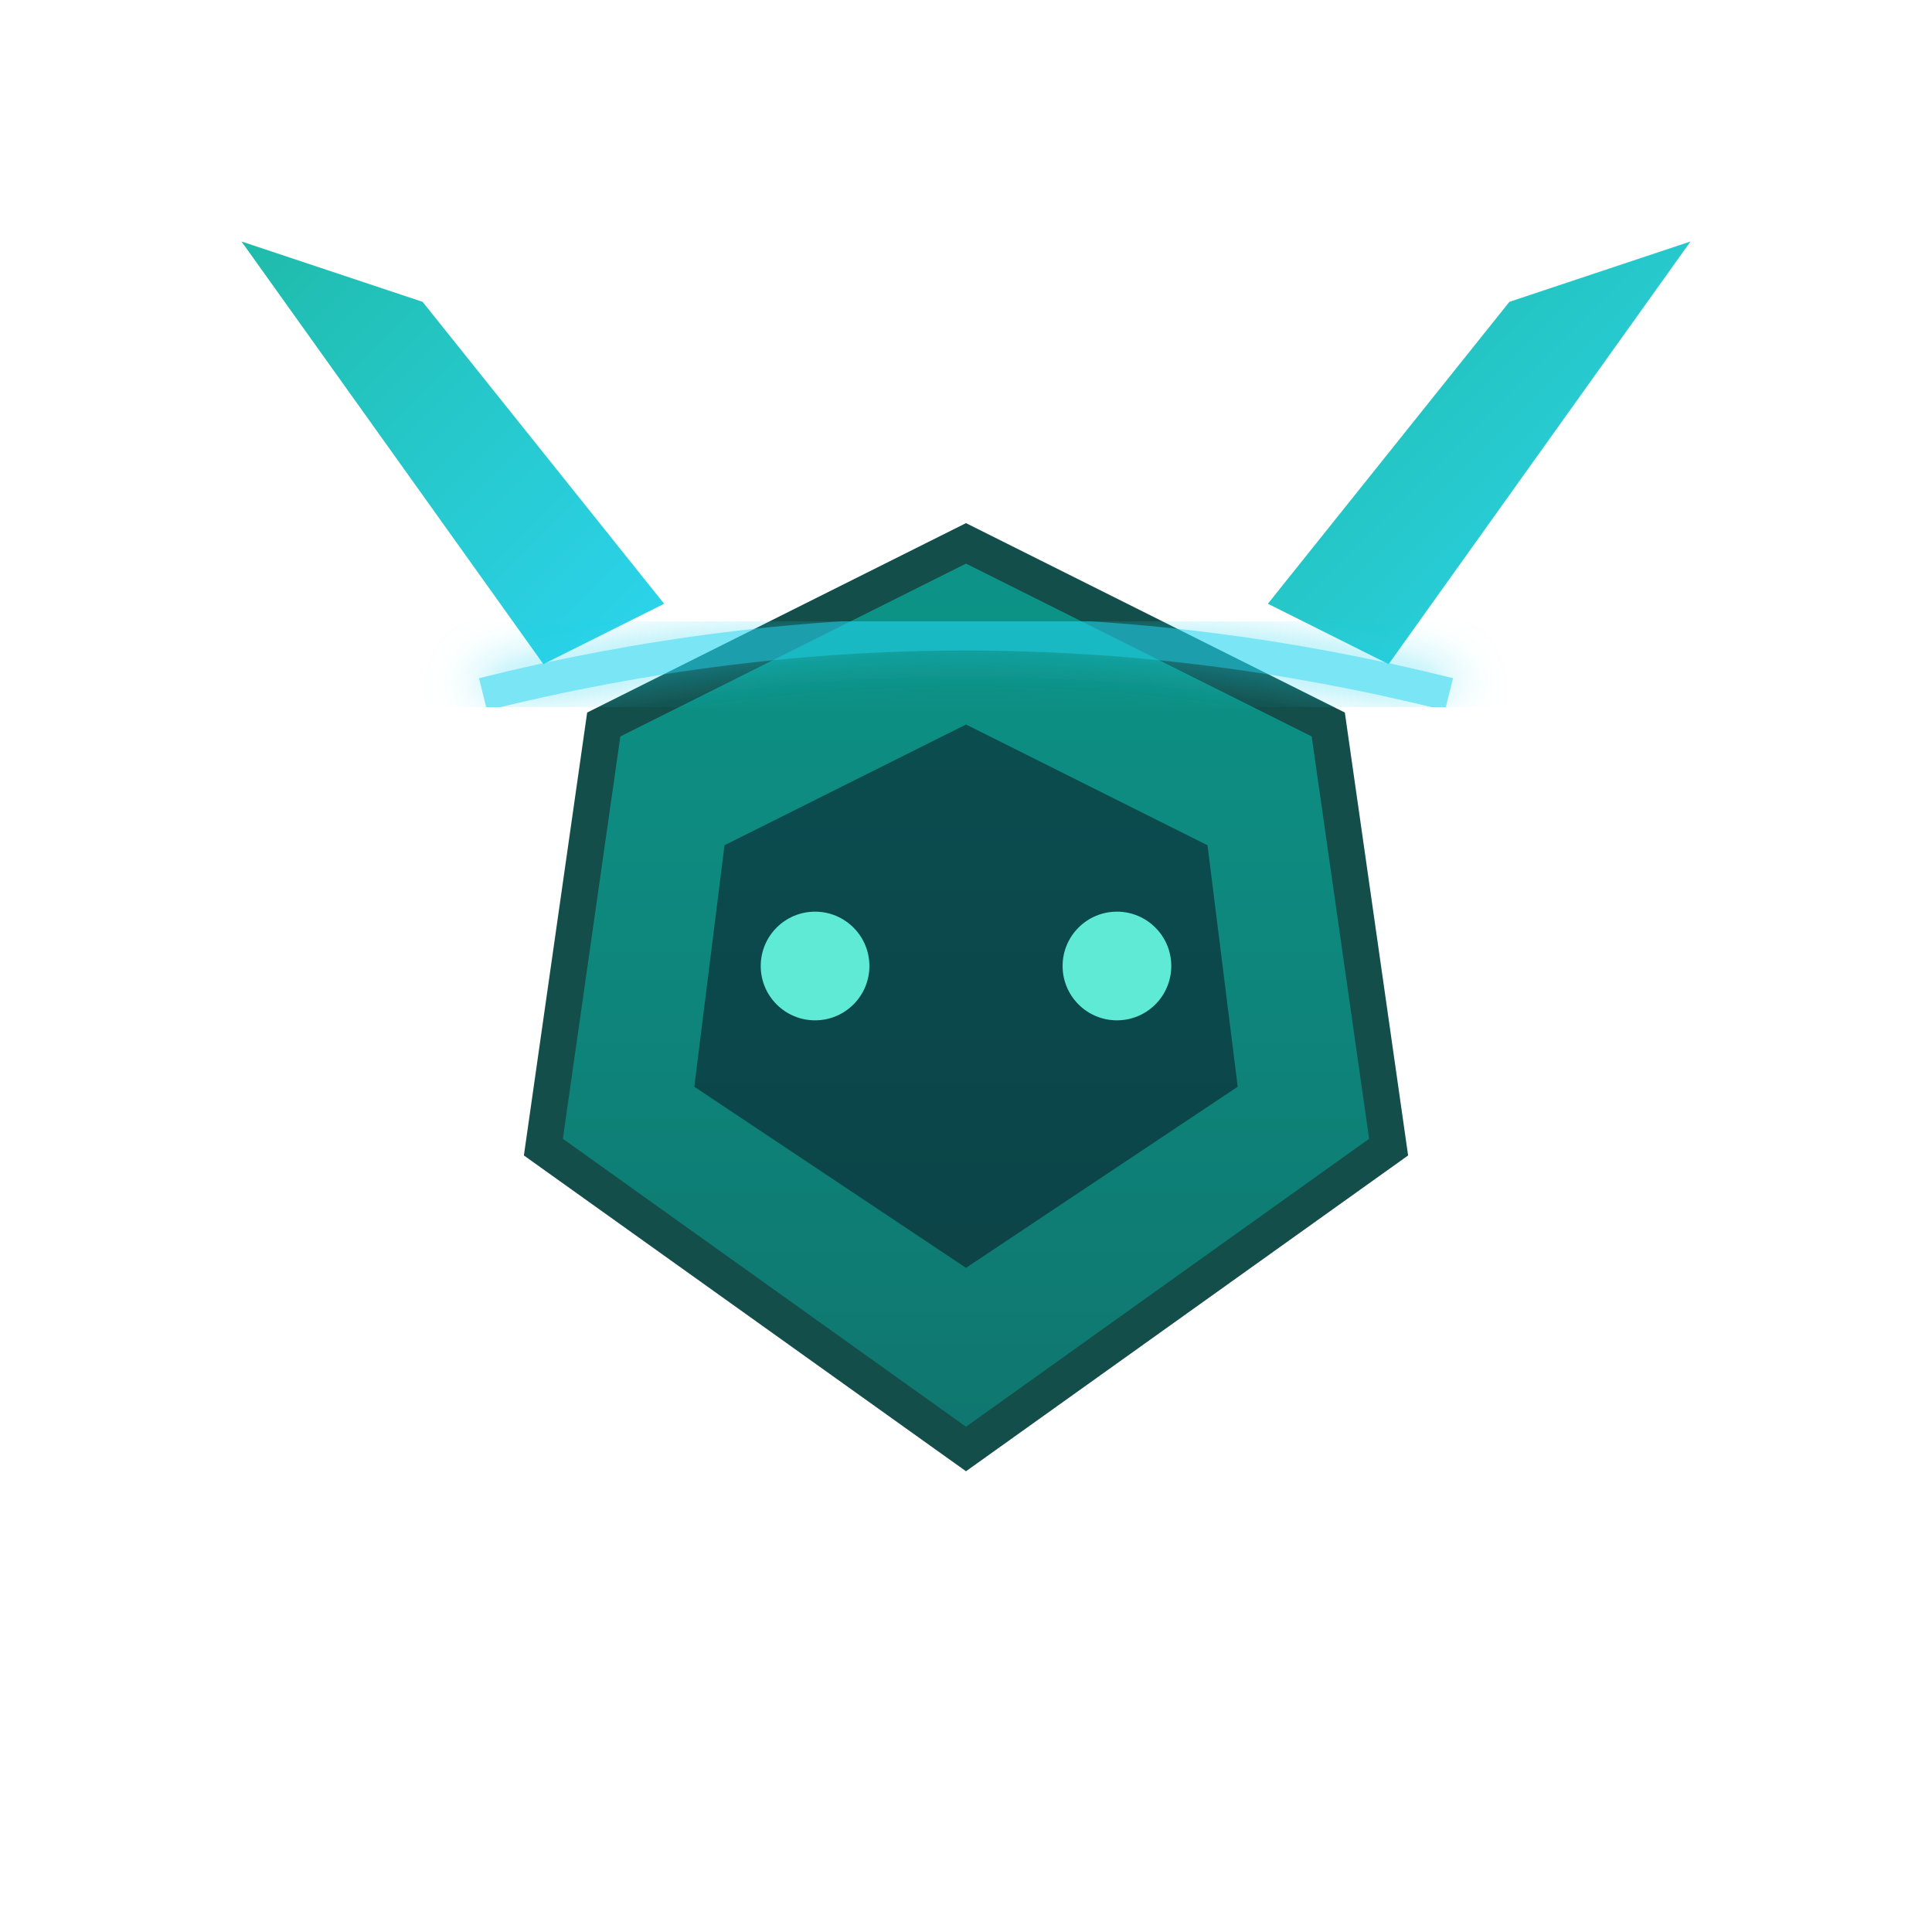
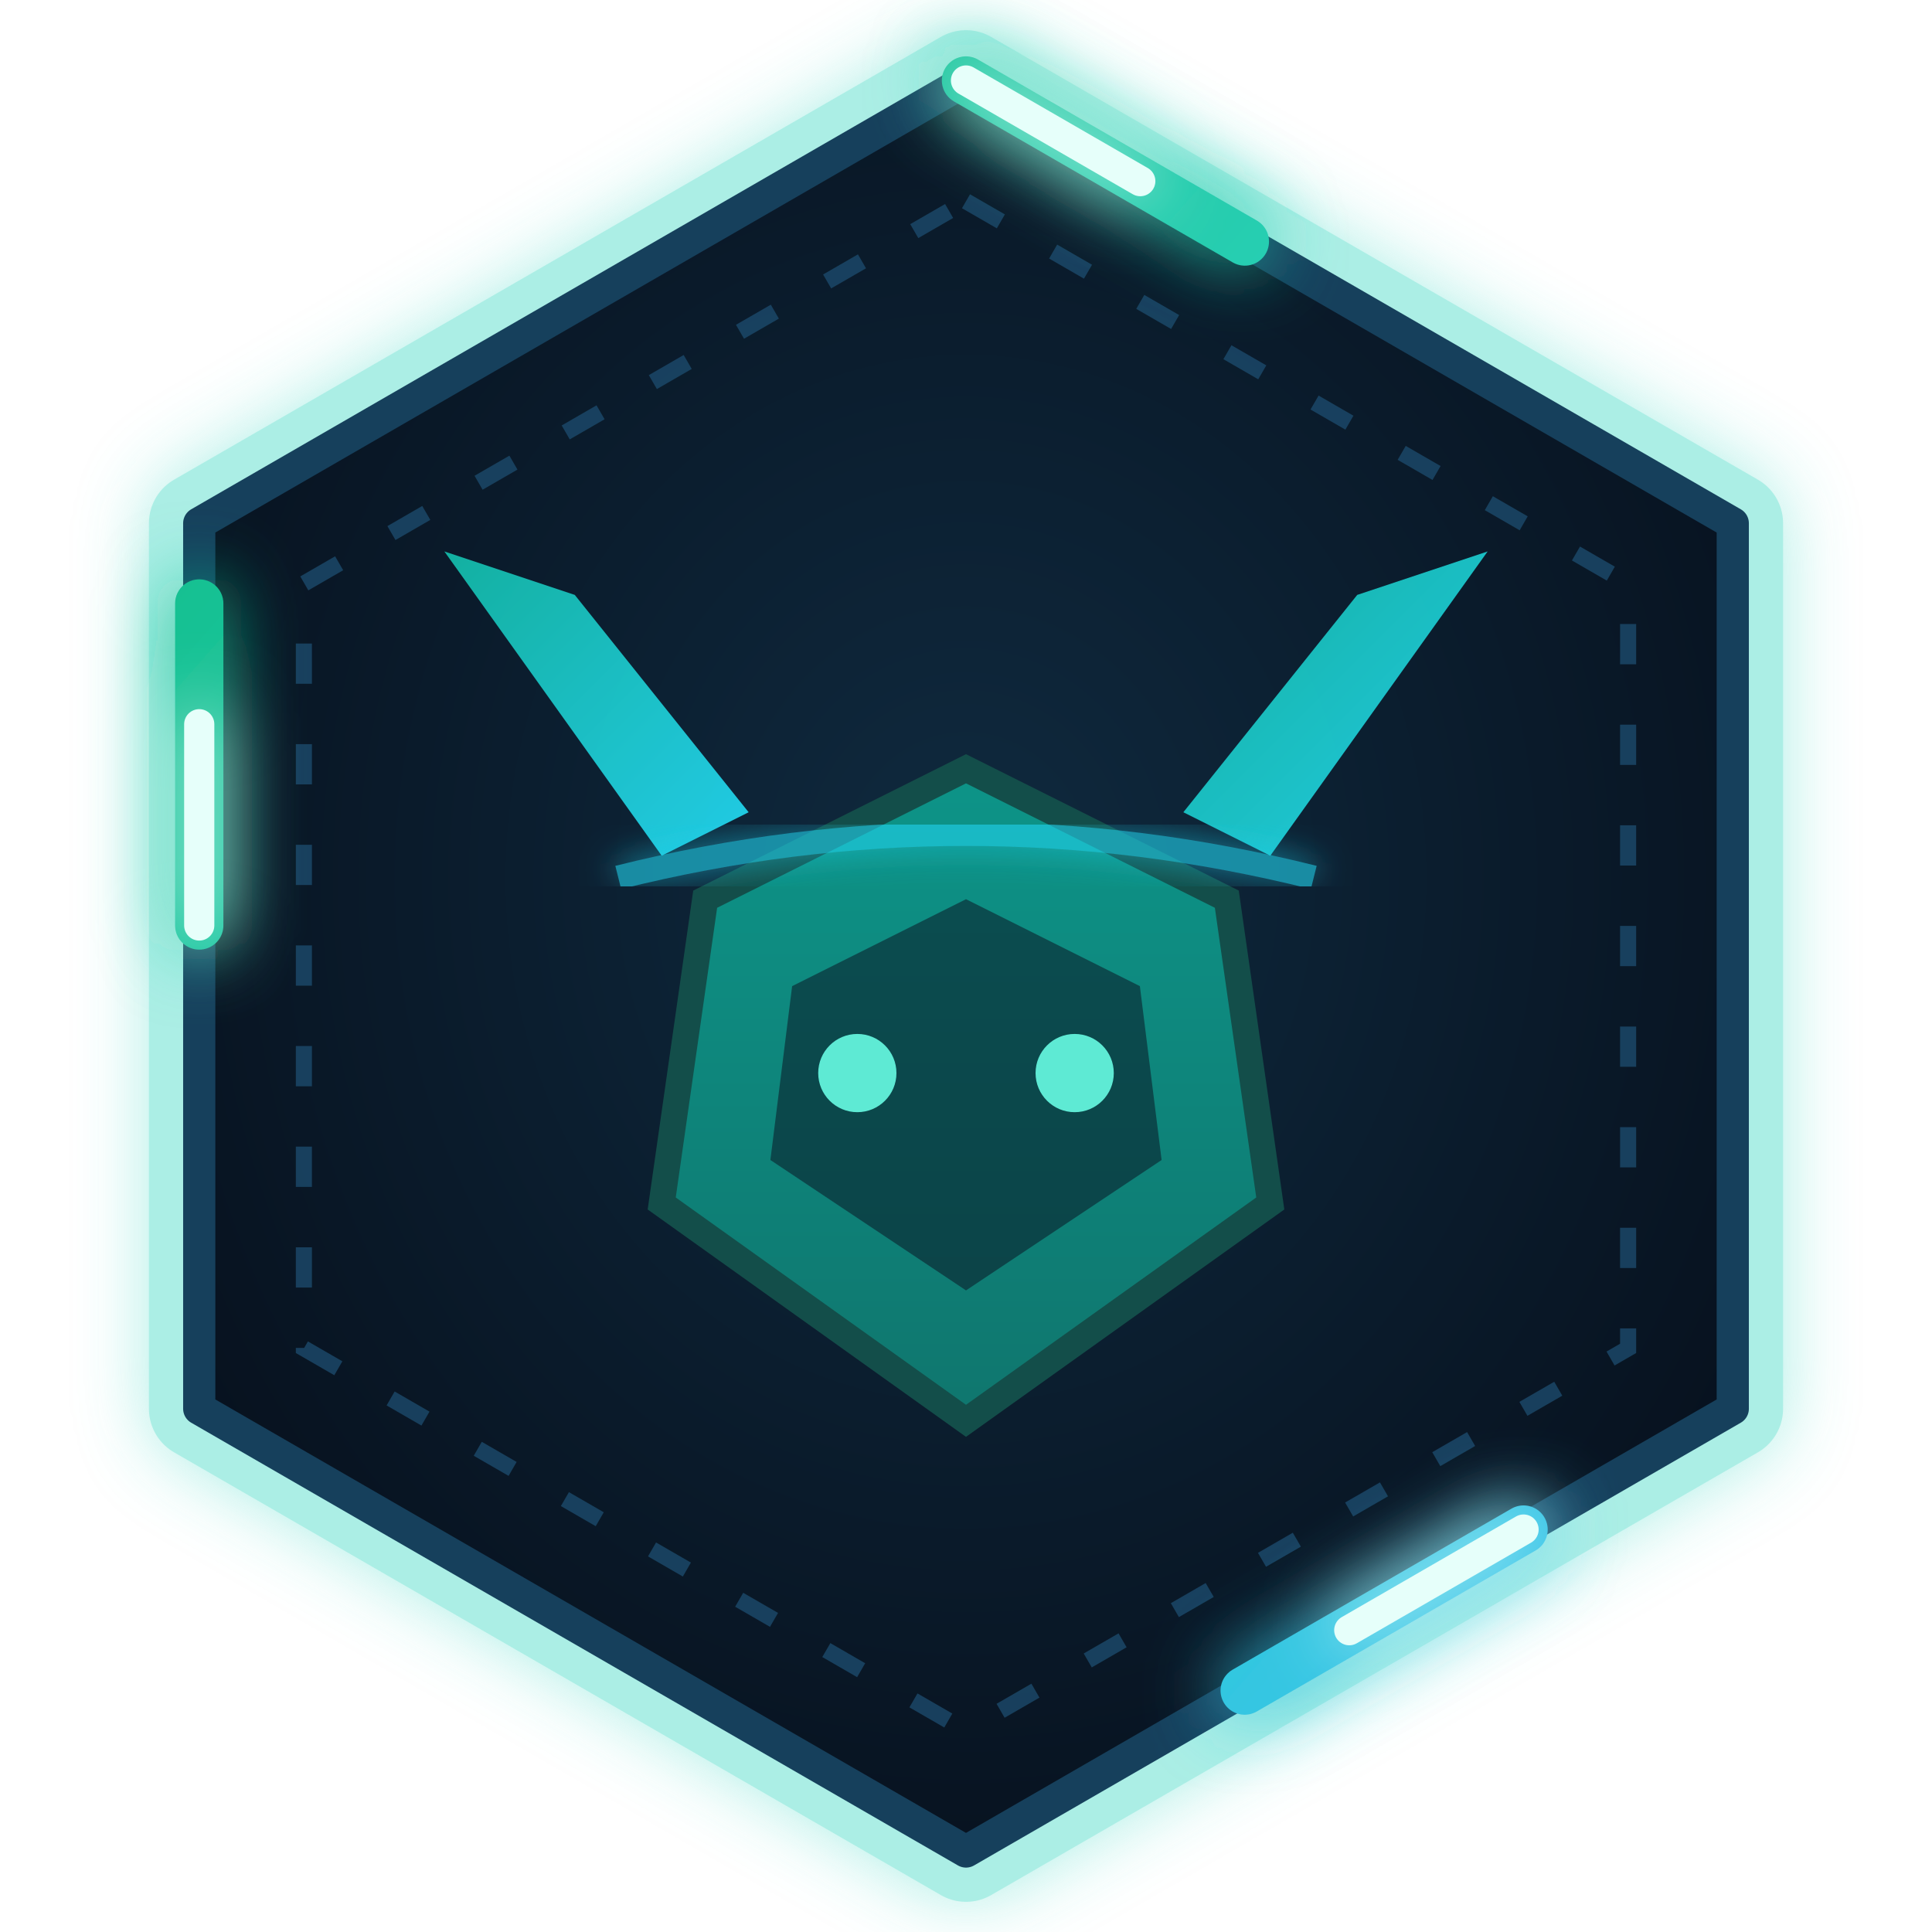
- <svg xmlns="http://www.w3.org/2000/svg" viewBox="0 0 64 64" width="64" height="64" role="img" aria-label="ZYNTHEOR Buffalo Edition Mark">
+ <svg xmlns="http://www.w3.org/2000/svg" viewBox="0 0 96 96" width="96" height="96" role="img" aria-label="ZYNTHEOR Buffalo Edition Mark">
  <defs>
    <linearGradient id="horn" x1="0%" y1="0%" x2="100%" y2="100%">
      <stop offset="0%" stop-color="#14B8A6" />
      <stop offset="100%" stop-color="#22D3EE" />
    </linearGradient>
    <linearGradient id="body" x1="0%" y1="0%" x2="0%" y2="100%">
      <stop offset="0%" stop-color="#0D9488" />
      <stop offset="100%" stop-color="#0F766E" />
    </linearGradient>
+     <linearGradient id="ring" x1="0" y1="0" x2="1" y2="1">
+       <stop offset="0" stop-color="#10B981" />
+       <stop offset="0.5" stop-color="#2DD4BF" />
+       <stop offset="1" stop-color="#38BDF8" />
+     </linearGradient>
+     <radialGradient id="plate" cx="0.5" cy="0.45" r="0.6">
+       <stop offset="0" stop-color="#0F2A3F" />
+       <stop offset="1" stop-color="#07111E" />
+     </radialGradient>
+     <filter id="glow" filterUnits="userSpaceOnUse" x="-6" y="-6" width="108" height="108">
+       <feGaussianBlur stdDeviation="1.8" result="b" />
+       <feMerge>
+         <feMergeNode in="b" />
+         <feMergeNode in="SourceGraphic" />
+       </feMerge>
+     </filter>
    <filter id="soft" x="-20%" y="-20%" width="140%" height="140%">
      <feGaussianBlur stdDeviation="0.8" result="b" />
      <feMerge>
        <feMergeNode in="b" />
        <feMergeNode in="SourceGraphic" />
      </feMerge>
    </filter>
  </defs>
-   <path d="M18 22 L8 8 L14 10 L22 20 Z" fill="url(#horn)" opacity="0.95" />
-   <path d="M46 22 L56 8 L50 10 L42 20 Z" fill="url(#horn)" opacity="0.95" />
-   <path d="M20 24             L32 18             L44 24             L46 38             L32 48             L18 38 Z" fill="url(#body)" stroke="#134E4A" stroke-width="1.2" />
-   <path d="M24 28             L32 24             L40 28             L41 36             L32 42             L23 36 Z" fill="#0A1624" opacity="0.55" />
-   <circle cx="27" cy="32" r="1.8" fill="#5EEAD4" />
-   <circle cx="37" cy="32" r="1.8" fill="#5EEAD4" />
-   <path d="M16 23 Q32 19 48 23" fill="none" stroke="#22D3EE" stroke-width="1.1" opacity="0.6" filter="url(#soft)" />
+   <style>
+     @keyframes mk-run  { from { stroke-dashoffset: 100; } to { stroke-dashoffset: 0; } }
+     @keyframes mk-runr { from { stroke-dashoffset: 0; }   to { stroke-dashoffset: 100; } }
+     @keyframes mk-eye  { 0%,92%,100% { transform: scaleY(1); } 96% { transform: scaleY(0.15); } }
+     @keyframes mk-halo { 0%,100% { opacity: .35; } 50% { opacity: .7; } }
+     .mk-run  { stroke-dasharray: 16 84; animation: mk-run 4.4s linear infinite; }
+     .mk-runr { stroke-dasharray: 10 90; animation: mk-runr 6.2s linear infinite; }
+     .mk-eye  { transform-box: fill-box; transform-origin: center; animation: mk-eye 5s ease-in-out infinite; }
+     .mk-halo { animation: mk-halo 3s ease-in-out infinite; }
+     @media (prefers-reduced-motion: reduce) {
+       .mk-run, .mk-runr, .mk-eye, .mk-halo { animation: none; }
+     }
+   </style>
+   <path class="mk-halo" d="M 48 4 L 86.1 26 L 86.1 70 L 48 92 L 9.9 70 L 9.9 26 Z" fill="none" stroke="#2DD4BF" stroke-width="5" stroke-linejoin="round" opacity="0.4" filter="url(#glow)" />
+   <path d="M 48 4 L 86.1 26 L 86.1 70 L 48 92 L 9.9 70 L 9.9 26 Z" fill="url(#plate)" stroke="#16405C" stroke-width="1.6" stroke-linejoin="round" />
+   <path d="M 48 10 L 80.9 29 L 80.9 67 L 48 86 L 15.1 67 L 15.1 29 Z" fill="none" stroke="#1B4A6B" stroke-width="0.8" stroke-dasharray="2 3" opacity="0.8" />
+   <g transform="translate(48 49) scale(1.08) translate(-32 -28)">
+     <path d="M18 22 L8 8 L14 10 L22 20 Z" fill="url(#horn)" opacity="0.95" />
+     <path d="M46 22 L56 8 L50 10 L42 20 Z" fill="url(#horn)" opacity="0.95" />
+     <path d="M20 24 L32 18 L44 24 L46 38 L32 48 L18 38 Z" fill="url(#body)" stroke="#134E4A" stroke-width="1.2" />
+     <path d="M24 28 L32 24 L40 28 L41 36 L32 42 L23 36 Z" fill="#0A1624" opacity="0.55" />
+     <circle class="mk-eye" cx="27" cy="32" r="1.8" fill="#5EEAD4" />
+     <circle class="mk-eye" cx="37" cy="32" r="1.8" fill="#5EEAD4" />
+     <path d="M16 23 Q32 19 48 23" fill="none" stroke="#22D3EE" stroke-width="1.1" opacity="0.6" filter="url(#soft)" />
+   </g>
+   <path class="mk-run" d="M 48 4 L 86.1 26 L 86.1 70 L 48 92 L 9.9 70 L 9.9 26 Z" pathLength="100" fill="none" stroke="url(#ring)" stroke-width="2.4" stroke-linecap="round" stroke-linejoin="round" filter="url(#glow)" />
+   <path class="mk-runr" d="M 48 4 L 86.1 26 L 86.1 70 L 48 92 L 9.9 70 L 9.9 26 Z" pathLength="100" fill="none" stroke="#E6FFFA" stroke-width="1.5" stroke-linecap="round" stroke-linejoin="round" filter="url(#glow)" />
</svg>
